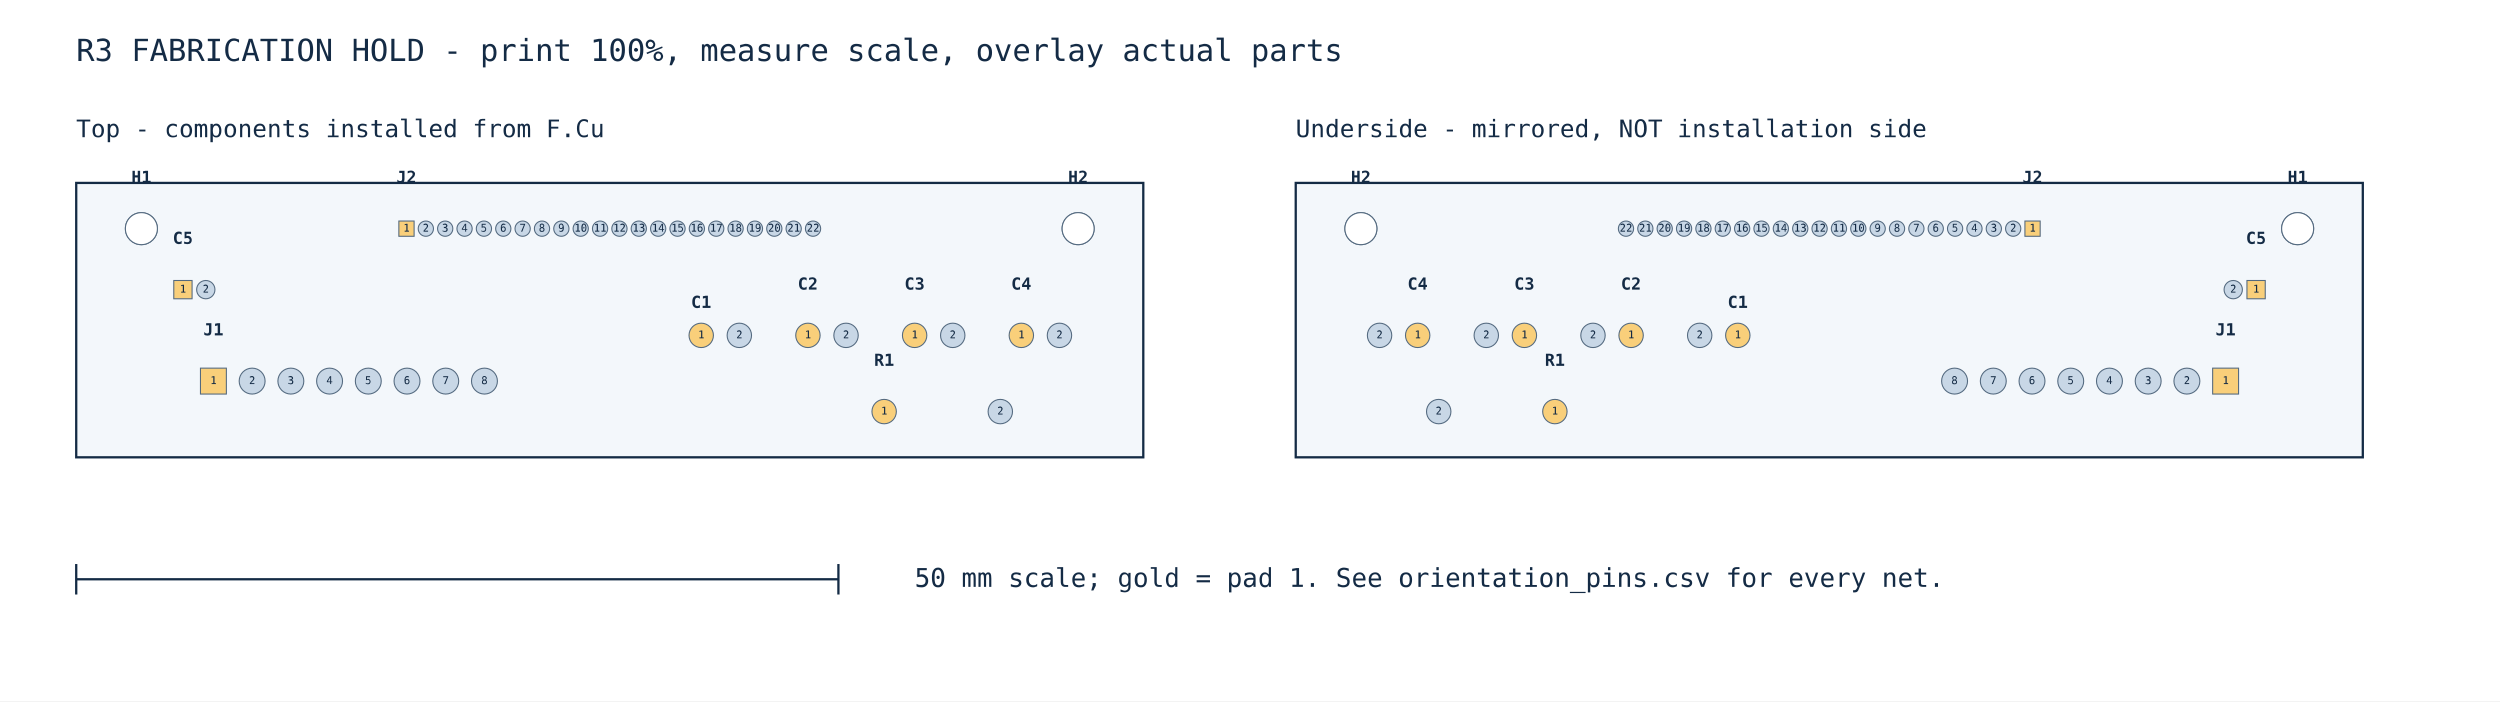
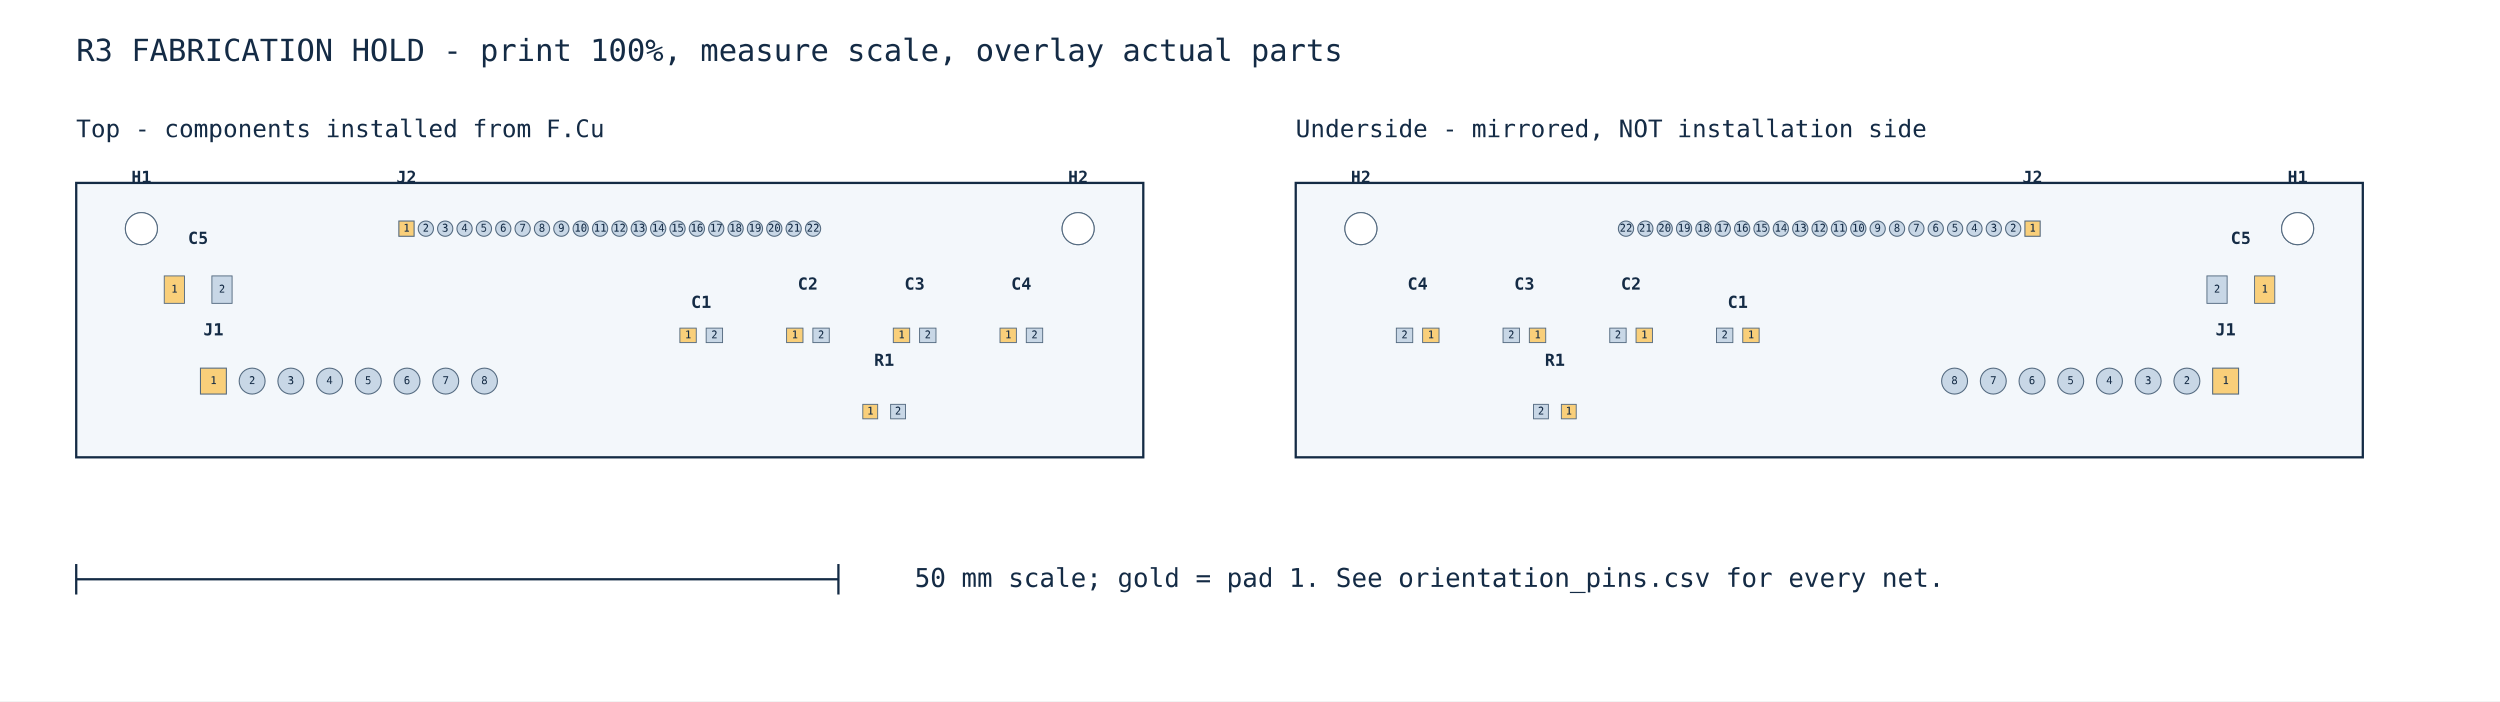
<svg xmlns="http://www.w3.org/2000/svg" width="164mm" height="46mm" viewBox="0 0 164 46">
  <rect width="100%" height="100%" fill="white" />
  <style>text{font-family:monospace;fill:#142b45} .pin{font-size:.7px;text-anchor:middle;dominant-baseline:middle} .ref{font-size:1.1px;text-anchor:middle;font-weight:bold}</style>
  <text x="5" y="4" font-size="2">R3 FABRICATION HOLD - print 100%, measure scale, overlay actual parts</text>
  <text x="5" y="9" font-size="1.6">Top - components installed from F.Cu</text>
  <rect x="5" y="12" width="70" height="18" fill="#f3f7fb" stroke="#142b45" stroke-width=".15" />
  <text class="ref" x="26.665" y="12.0">J2</text>
  <rect x="26.165" y="14.5" width="1.0" height="1.0" fill="#f9cf7a" stroke="#53697f" stroke-width=".07" />
  <text class="pin" x="26.665" y="15.0">1</text>
  <ellipse cx="27.935" cy="15.0" rx="0.5" ry="0.5" fill="#c8d7e6" stroke="#53697f" stroke-width=".07" />
  <text class="pin" x="27.935" y="15.0">2</text>
  <ellipse cx="29.205" cy="15.0" rx="0.5" ry="0.5" fill="#c8d7e6" stroke="#53697f" stroke-width=".07" />
  <text class="pin" x="29.205" y="15.0">3</text>
  <ellipse cx="30.475" cy="15.0" rx="0.5" ry="0.5" fill="#c8d7e6" stroke="#53697f" stroke-width=".07" />
  <text class="pin" x="30.475" y="15.0">4</text>
  <ellipse cx="31.745" cy="15.0" rx="0.5" ry="0.5" fill="#c8d7e6" stroke="#53697f" stroke-width=".07" />
  <text class="pin" x="31.745" y="15.0">5</text>
  <ellipse cx="33.015" cy="15.0" rx="0.5" ry="0.5" fill="#c8d7e6" stroke="#53697f" stroke-width=".07" />
  <text class="pin" x="33.015" y="15.0">6</text>
  <ellipse cx="34.285" cy="15.0" rx="0.5" ry="0.5" fill="#c8d7e6" stroke="#53697f" stroke-width=".07" />
  <text class="pin" x="34.285" y="15.0">7</text>
  <ellipse cx="35.555" cy="15.0" rx="0.5" ry="0.5" fill="#c8d7e6" stroke="#53697f" stroke-width=".07" />
  <text class="pin" x="35.555" y="15.0">8</text>
  <ellipse cx="36.825" cy="15.0" rx="0.5" ry="0.5" fill="#c8d7e6" stroke="#53697f" stroke-width=".07" />
  <text class="pin" x="36.825" y="15.0">9</text>
  <ellipse cx="38.095" cy="15.0" rx="0.5" ry="0.5" fill="#c8d7e6" stroke="#53697f" stroke-width=".07" />
  <text class="pin" x="38.095" y="15.0">10</text>
  <ellipse cx="39.365" cy="15.0" rx="0.5" ry="0.5" fill="#c8d7e6" stroke="#53697f" stroke-width=".07" />
  <text class="pin" x="39.365" y="15.0">11</text>
  <ellipse cx="40.635" cy="15.0" rx="0.5" ry="0.5" fill="#c8d7e6" stroke="#53697f" stroke-width=".07" />
  <text class="pin" x="40.635" y="15.0">12</text>
  <ellipse cx="41.905" cy="15.0" rx="0.5" ry="0.5" fill="#c8d7e6" stroke="#53697f" stroke-width=".07" />
  <text class="pin" x="41.905" y="15.0">13</text>
  <ellipse cx="43.175" cy="15.0" rx="0.5" ry="0.5" fill="#c8d7e6" stroke="#53697f" stroke-width=".07" />
  <text class="pin" x="43.175" y="15.0">14</text>
  <ellipse cx="44.445" cy="15.0" rx="0.5" ry="0.5" fill="#c8d7e6" stroke="#53697f" stroke-width=".07" />
  <text class="pin" x="44.445" y="15.0">15</text>
  <ellipse cx="45.715" cy="15.0" rx="0.5" ry="0.5" fill="#c8d7e6" stroke="#53697f" stroke-width=".07" />
  <text class="pin" x="45.715" y="15.0">16</text>
  <ellipse cx="46.985" cy="15.0" rx="0.5" ry="0.5" fill="#c8d7e6" stroke="#53697f" stroke-width=".07" />
  <text class="pin" x="46.985" y="15.0">17</text>
  <ellipse cx="48.255" cy="15.0" rx="0.5" ry="0.5" fill="#c8d7e6" stroke="#53697f" stroke-width=".07" />
  <text class="pin" x="48.255" y="15.0">18</text>
  <ellipse cx="49.525" cy="15.0" rx="0.5" ry="0.5" fill="#c8d7e6" stroke="#53697f" stroke-width=".07" />
  <text class="pin" x="49.525" y="15.0">19</text>
  <ellipse cx="50.795" cy="15.0" rx="0.5" ry="0.5" fill="#c8d7e6" stroke="#53697f" stroke-width=".07" />
  <text class="pin" x="50.795" y="15.0">20</text>
  <ellipse cx="52.065" cy="15.0" rx="0.5" ry="0.5" fill="#c8d7e6" stroke="#53697f" stroke-width=".07" />
  <text class="pin" x="52.065" y="15.0">21</text>
  <ellipse cx="53.335" cy="15.0" rx="0.5" ry="0.5" fill="#c8d7e6" stroke="#53697f" stroke-width=".07" />
  <text class="pin" x="53.335" y="15.0">22</text>
  <text class="ref" x="9.275" y="12.0">H1</text>
  <ellipse cx="9.275" cy="15.0" rx="1.05" ry="1.05" fill="#c8d7e6" stroke="#53697f" stroke-width=".07" />
  <circle cx="9.275" cy="15.0" r="1.05" fill="white" stroke="#53697f" stroke-width=".07" />
-   <text class="ref" x="12.0" y="16.0">C5</text>
-   <rect x="11.4" y="18.4" width="1.2" height="1.2" fill="#f9cf7a" stroke="#53697f" stroke-width=".07" />
-   <text class="pin" x="12.0" y="19.0">1</text>
-   <ellipse cx="13.5" cy="19.0" rx="0.6" ry="0.6" fill="#c8d7e6" stroke="#53697f" stroke-width=".07" />
-   <text class="pin" x="13.5" y="19.0">2</text>
-   <text class="ref" x="53.0" y="19.0">C2</text>
-   <ellipse cx="53.0" cy="22.0" rx="0.8" ry="0.8" fill="#f9cf7a" stroke="#53697f" stroke-width=".07" />
-   <text class="pin" x="53.0" y="22.0">1</text>
-   <ellipse cx="55.5" cy="22.0" rx="0.8" ry="0.8" fill="#c8d7e6" stroke="#53697f" stroke-width=".07" />
-   <text class="pin" x="55.5" y="22.0">2</text>
-   <text class="ref" x="60.0" y="19.0">C3</text>
-   <ellipse cx="60.0" cy="22.0" rx="0.8" ry="0.8" fill="#f9cf7a" stroke="#53697f" stroke-width=".07" />
-   <text class="pin" x="60.0" y="22.0">1</text>
-   <ellipse cx="62.5" cy="22.0" rx="0.8" ry="0.8" fill="#c8d7e6" stroke="#53697f" stroke-width=".07" />
-   <text class="pin" x="62.5" y="22.0">2</text>
+   <text class="ref" x="67.0" y="19.0">C4</text>
+   <rect x="65.6" y="21.525" width="1.075" height="0.95" fill="#f9cf7a" stroke="#53697f" stroke-width=".06" />
+   <text class="pin" x="66.138" y="22.0">1</text>
+   <rect x="67.325" y="21.525" width="1.075" height="0.95" fill="#c8d7e6" stroke="#53697f" stroke-width=".06" />
+   <text class="pin" x="67.862" y="22.0">2</text>
  <text class="ref" x="70.725" y="12.0">H2</text>
  <ellipse cx="70.725" cy="15.0" rx="1.05" ry="1.05" fill="#c8d7e6" stroke="#53697f" stroke-width=".07" />
  <circle cx="70.725" cy="15.0" r="1.05" fill="white" stroke="#53697f" stroke-width=".07" />
-   <text class="ref" x="67.0" y="19.0">C4</text>
-   <ellipse cx="67.0" cy="22.0" rx="0.8" ry="0.8" fill="#f9cf7a" stroke="#53697f" stroke-width=".07" />
-   <text class="pin" x="67.0" y="22.0">1</text>
-   <ellipse cx="69.5" cy="22.0" rx="0.8" ry="0.8" fill="#c8d7e6" stroke="#53697f" stroke-width=".07" />
-   <text class="pin" x="69.5" y="22.0">2</text>
  <text class="ref" x="46.0" y="20.2">C1</text>
-   <ellipse cx="46.0" cy="22.0" rx="0.8" ry="0.8" fill="#f9cf7a" stroke="#53697f" stroke-width=".07" />
-   <text class="pin" x="46.0" y="22.0">1</text>
-   <ellipse cx="48.5" cy="22.0" rx="0.8" ry="0.8" fill="#c8d7e6" stroke="#53697f" stroke-width=".07" />
-   <text class="pin" x="48.5" y="22.0">2</text>
+   <rect x="44.6" y="21.525" width="1.075" height="0.95" fill="#f9cf7a" stroke="#53697f" stroke-width=".06" />
+   <text class="pin" x="45.138" y="22.0">1</text>
+   <rect x="46.325" y="21.525" width="1.075" height="0.95" fill="#c8d7e6" stroke="#53697f" stroke-width=".06" />
+   <text class="pin" x="46.862" y="22.0">2</text>
  <text class="ref" x="14.0" y="22.0">J1</text>
  <rect x="13.15" y="24.15" width="1.7" height="1.7" fill="#f9cf7a" stroke="#53697f" stroke-width=".07" />
  <text class="pin" x="14.0" y="25.0">1</text>
  <ellipse cx="16.54" cy="25.0" rx="0.85" ry="0.85" fill="#c8d7e6" stroke="#53697f" stroke-width=".07" />
  <text class="pin" x="16.54" y="25.0">2</text>
  <ellipse cx="19.08" cy="25.0" rx="0.85" ry="0.85" fill="#c8d7e6" stroke="#53697f" stroke-width=".07" />
  <text class="pin" x="19.08" y="25.0">3</text>
  <ellipse cx="21.62" cy="25.0" rx="0.85" ry="0.85" fill="#c8d7e6" stroke="#53697f" stroke-width=".07" />
  <text class="pin" x="21.62" y="25.0">4</text>
  <ellipse cx="24.16" cy="25.0" rx="0.85" ry="0.85" fill="#c8d7e6" stroke="#53697f" stroke-width=".07" />
  <text class="pin" x="24.16" y="25.0">5</text>
  <ellipse cx="26.7" cy="25.0" rx="0.85" ry="0.85" fill="#c8d7e6" stroke="#53697f" stroke-width=".07" />
  <text class="pin" x="26.7" y="25.0">6</text>
  <ellipse cx="29.24" cy="25.0" rx="0.85" ry="0.85" fill="#c8d7e6" stroke="#53697f" stroke-width=".07" />
  <text class="pin" x="29.24" y="25.0">7</text>
  <ellipse cx="31.78" cy="25.0" rx="0.85" ry="0.85" fill="#c8d7e6" stroke="#53697f" stroke-width=".07" />
  <text class="pin" x="31.78" y="25.0">8</text>
  <text class="ref" x="58.0" y="24.0">R1</text>
-   <ellipse cx="58.0" cy="27.0" rx="0.8" ry="0.8" fill="#f9cf7a" stroke="#53697f" stroke-width=".07" />
-   <text class="pin" x="58.0" y="27.0">1</text>
-   <ellipse cx="65.62" cy="27.0" rx="0.8" ry="0.8" fill="#c8d7e6" stroke="#53697f" stroke-width=".07" />
-   <text class="pin" x="65.62" y="27.0">2</text>
+   <rect x="56.6" y="26.525" width="0.975" height="0.95" fill="#f9cf7a" stroke="#53697f" stroke-width=".06" />
+   <text class="pin" x="57.088" y="27.0">1</text>
+   <rect x="58.425" y="26.525" width="0.975" height="0.95" fill="#c8d7e6" stroke="#53697f" stroke-width=".06" />
+   <text class="pin" x="58.912" y="27.0">2</text>
+   <text class="ref" x="53.0" y="19.0">C2</text>
+   <rect x="51.6" y="21.525" width="1.075" height="0.95" fill="#f9cf7a" stroke="#53697f" stroke-width=".06" />
+   <text class="pin" x="52.138" y="22.0">1</text>
+   <rect x="53.325" y="21.525" width="1.075" height="0.95" fill="#c8d7e6" stroke="#53697f" stroke-width=".06" />
+   <text class="pin" x="53.862" y="22.0">2</text>
+   <text class="ref" x="60.0" y="19.0">C3</text>
+   <rect x="58.6" y="21.525" width="1.075" height="0.95" fill="#f9cf7a" stroke="#53697f" stroke-width=".06" />
+   <text class="pin" x="59.138" y="22.0">1</text>
+   <rect x="60.325" y="21.525" width="1.075" height="0.95" fill="#c8d7e6" stroke="#53697f" stroke-width=".06" />
+   <text class="pin" x="60.862" y="22.0">2</text>
+   <text class="ref" x="13.0" y="16.0">C5</text>
+   <rect x="10.775" y="18.1" width="1.325" height="1.8" fill="#f9cf7a" stroke="#53697f" stroke-width=".06" />
+   <text class="pin" x="11.438" y="19.0">1</text>
+   <rect x="13.9" y="18.1" width="1.325" height="1.8" fill="#c8d7e6" stroke="#53697f" stroke-width=".06" />
+   <text class="pin" x="14.562" y="19.0">2</text>
  <text x="85" y="9" font-size="1.6">Underside - mirrored, NOT installation side</text>
  <rect x="85" y="12" width="70" height="18" fill="#f3f7fb" stroke="#142b45" stroke-width=".15" />
  <text class="ref" x="133.335" y="12.0">J2</text>
  <rect x="132.835" y="14.5" width="1.0" height="1.0" fill="#f9cf7a" stroke="#53697f" stroke-width=".07" />
  <text class="pin" x="133.335" y="15.0">1</text>
  <ellipse cx="132.065" cy="15.0" rx="0.5" ry="0.5" fill="#c8d7e6" stroke="#53697f" stroke-width=".07" />
  <text class="pin" x="132.065" y="15.0">2</text>
  <ellipse cx="130.795" cy="15.0" rx="0.5" ry="0.5" fill="#c8d7e6" stroke="#53697f" stroke-width=".07" />
  <text class="pin" x="130.795" y="15.0">3</text>
  <ellipse cx="129.525" cy="15.0" rx="0.5" ry="0.5" fill="#c8d7e6" stroke="#53697f" stroke-width=".07" />
  <text class="pin" x="129.525" y="15.0">4</text>
  <ellipse cx="128.255" cy="15.0" rx="0.5" ry="0.5" fill="#c8d7e6" stroke="#53697f" stroke-width=".07" />
  <text class="pin" x="128.255" y="15.0">5</text>
  <ellipse cx="126.985" cy="15.0" rx="0.5" ry="0.5" fill="#c8d7e6" stroke="#53697f" stroke-width=".07" />
  <text class="pin" x="126.985" y="15.0">6</text>
  <ellipse cx="125.715" cy="15.0" rx="0.5" ry="0.5" fill="#c8d7e6" stroke="#53697f" stroke-width=".07" />
  <text class="pin" x="125.715" y="15.0">7</text>
  <ellipse cx="124.445" cy="15.0" rx="0.5" ry="0.5" fill="#c8d7e6" stroke="#53697f" stroke-width=".07" />
  <text class="pin" x="124.445" y="15.0">8</text>
  <ellipse cx="123.175" cy="15.0" rx="0.5" ry="0.5" fill="#c8d7e6" stroke="#53697f" stroke-width=".07" />
  <text class="pin" x="123.175" y="15.0">9</text>
  <ellipse cx="121.905" cy="15.0" rx="0.5" ry="0.5" fill="#c8d7e6" stroke="#53697f" stroke-width=".07" />
  <text class="pin" x="121.905" y="15.0">10</text>
  <ellipse cx="120.635" cy="15.0" rx="0.5" ry="0.5" fill="#c8d7e6" stroke="#53697f" stroke-width=".07" />
  <text class="pin" x="120.635" y="15.0">11</text>
  <ellipse cx="119.365" cy="15.0" rx="0.5" ry="0.5" fill="#c8d7e6" stroke="#53697f" stroke-width=".07" />
  <text class="pin" x="119.365" y="15.0">12</text>
  <ellipse cx="118.095" cy="15.0" rx="0.5" ry="0.5" fill="#c8d7e6" stroke="#53697f" stroke-width=".07" />
  <text class="pin" x="118.095" y="15.0">13</text>
  <ellipse cx="116.825" cy="15.0" rx="0.5" ry="0.5" fill="#c8d7e6" stroke="#53697f" stroke-width=".07" />
  <text class="pin" x="116.825" y="15.0">14</text>
  <ellipse cx="115.555" cy="15.0" rx="0.5" ry="0.5" fill="#c8d7e6" stroke="#53697f" stroke-width=".07" />
  <text class="pin" x="115.555" y="15.0">15</text>
  <ellipse cx="114.285" cy="15.0" rx="0.5" ry="0.5" fill="#c8d7e6" stroke="#53697f" stroke-width=".07" />
  <text class="pin" x="114.285" y="15.0">16</text>
  <ellipse cx="113.015" cy="15.0" rx="0.5" ry="0.5" fill="#c8d7e6" stroke="#53697f" stroke-width=".07" />
  <text class="pin" x="113.015" y="15.0">17</text>
  <ellipse cx="111.745" cy="15.0" rx="0.5" ry="0.5" fill="#c8d7e6" stroke="#53697f" stroke-width=".07" />
  <text class="pin" x="111.745" y="15.0">18</text>
  <ellipse cx="110.475" cy="15.0" rx="0.5" ry="0.5" fill="#c8d7e6" stroke="#53697f" stroke-width=".07" />
  <text class="pin" x="110.475" y="15.0">19</text>
  <ellipse cx="109.205" cy="15.0" rx="0.5" ry="0.5" fill="#c8d7e6" stroke="#53697f" stroke-width=".07" />
  <text class="pin" x="109.205" y="15.0">20</text>
  <ellipse cx="107.935" cy="15.0" rx="0.5" ry="0.5" fill="#c8d7e6" stroke="#53697f" stroke-width=".07" />
  <text class="pin" x="107.935" y="15.0">21</text>
  <ellipse cx="106.665" cy="15.0" rx="0.5" ry="0.5" fill="#c8d7e6" stroke="#53697f" stroke-width=".07" />
  <text class="pin" x="106.665" y="15.0">22</text>
  <text class="ref" x="150.725" y="12.0">H1</text>
  <ellipse cx="150.725" cy="15.0" rx="1.05" ry="1.05" fill="#c8d7e6" stroke="#53697f" stroke-width=".07" />
  <circle cx="150.725" cy="15.0" r="1.05" fill="white" stroke="#53697f" stroke-width=".07" />
-   <text class="ref" x="148.0" y="16.0">C5</text>
-   <rect x="147.4" y="18.4" width="1.2" height="1.2" fill="#f9cf7a" stroke="#53697f" stroke-width=".07" />
-   <text class="pin" x="148.0" y="19.0">1</text>
-   <ellipse cx="146.5" cy="19.0" rx="0.6" ry="0.6" fill="#c8d7e6" stroke="#53697f" stroke-width=".07" />
-   <text class="pin" x="146.5" y="19.0">2</text>
-   <text class="ref" x="107.0" y="19.0">C2</text>
-   <ellipse cx="107.0" cy="22.0" rx="0.8" ry="0.8" fill="#f9cf7a" stroke="#53697f" stroke-width=".07" />
-   <text class="pin" x="107.0" y="22.0">1</text>
-   <ellipse cx="104.5" cy="22.0" rx="0.8" ry="0.8" fill="#c8d7e6" stroke="#53697f" stroke-width=".07" />
-   <text class="pin" x="104.5" y="22.0">2</text>
-   <text class="ref" x="100.0" y="19.0">C3</text>
-   <ellipse cx="100.0" cy="22.0" rx="0.8" ry="0.8" fill="#f9cf7a" stroke="#53697f" stroke-width=".07" />
-   <text class="pin" x="100.0" y="22.0">1</text>
-   <ellipse cx="97.5" cy="22.0" rx="0.8" ry="0.8" fill="#c8d7e6" stroke="#53697f" stroke-width=".07" />
-   <text class="pin" x="97.5" y="22.0">2</text>
+   <text class="ref" x="93.0" y="19.0">C4</text>
+   <rect x="93.325" y="21.525" width="1.075" height="0.95" fill="#f9cf7a" stroke="#53697f" stroke-width=".06" />
+   <text class="pin" x="93.862" y="22.0">1</text>
+   <rect x="91.6" y="21.525" width="1.075" height="0.95" fill="#c8d7e6" stroke="#53697f" stroke-width=".06" />
+   <text class="pin" x="92.138" y="22.0">2</text>
  <text class="ref" x="89.275" y="12.0">H2</text>
  <ellipse cx="89.275" cy="15.0" rx="1.05" ry="1.05" fill="#c8d7e6" stroke="#53697f" stroke-width=".07" />
  <circle cx="89.275" cy="15.0" r="1.05" fill="white" stroke="#53697f" stroke-width=".07" />
-   <text class="ref" x="93.0" y="19.0">C4</text>
-   <ellipse cx="93.0" cy="22.0" rx="0.8" ry="0.8" fill="#f9cf7a" stroke="#53697f" stroke-width=".07" />
-   <text class="pin" x="93.0" y="22.0">1</text>
-   <ellipse cx="90.5" cy="22.0" rx="0.8" ry="0.8" fill="#c8d7e6" stroke="#53697f" stroke-width=".07" />
-   <text class="pin" x="90.5" y="22.0">2</text>
  <text class="ref" x="114.0" y="20.2">C1</text>
-   <ellipse cx="114.0" cy="22.0" rx="0.8" ry="0.8" fill="#f9cf7a" stroke="#53697f" stroke-width=".07" />
-   <text class="pin" x="114.0" y="22.0">1</text>
-   <ellipse cx="111.5" cy="22.0" rx="0.8" ry="0.8" fill="#c8d7e6" stroke="#53697f" stroke-width=".07" />
-   <text class="pin" x="111.5" y="22.0">2</text>
+   <rect x="114.325" y="21.525" width="1.075" height="0.95" fill="#f9cf7a" stroke="#53697f" stroke-width=".06" />
+   <text class="pin" x="114.862" y="22.0">1</text>
+   <rect x="112.6" y="21.525" width="1.075" height="0.95" fill="#c8d7e6" stroke="#53697f" stroke-width=".06" />
+   <text class="pin" x="113.138" y="22.0">2</text>
  <text class="ref" x="146.0" y="22.0">J1</text>
  <rect x="145.15" y="24.15" width="1.7" height="1.7" fill="#f9cf7a" stroke="#53697f" stroke-width=".07" />
  <text class="pin" x="146.0" y="25.0">1</text>
  <ellipse cx="143.46" cy="25.0" rx="0.85" ry="0.85" fill="#c8d7e6" stroke="#53697f" stroke-width=".07" />
  <text class="pin" x="143.46" y="25.0">2</text>
  <ellipse cx="140.92" cy="25.0" rx="0.85" ry="0.85" fill="#c8d7e6" stroke="#53697f" stroke-width=".07" />
  <text class="pin" x="140.92" y="25.0">3</text>
  <ellipse cx="138.38" cy="25.0" rx="0.85" ry="0.85" fill="#c8d7e6" stroke="#53697f" stroke-width=".07" />
  <text class="pin" x="138.38" y="25.0">4</text>
  <ellipse cx="135.84" cy="25.0" rx="0.85" ry="0.85" fill="#c8d7e6" stroke="#53697f" stroke-width=".07" />
  <text class="pin" x="135.84" y="25.0">5</text>
  <ellipse cx="133.3" cy="25.0" rx="0.85" ry="0.85" fill="#c8d7e6" stroke="#53697f" stroke-width=".07" />
  <text class="pin" x="133.3" y="25.0">6</text>
  <ellipse cx="130.76" cy="25.0" rx="0.85" ry="0.85" fill="#c8d7e6" stroke="#53697f" stroke-width=".07" />
  <text class="pin" x="130.76" y="25.0">7</text>
  <ellipse cx="128.22" cy="25.0" rx="0.85" ry="0.85" fill="#c8d7e6" stroke="#53697f" stroke-width=".07" />
  <text class="pin" x="128.22" y="25.0">8</text>
  <text class="ref" x="102.0" y="24.0">R1</text>
-   <ellipse cx="102.0" cy="27.0" rx="0.8" ry="0.8" fill="#f9cf7a" stroke="#53697f" stroke-width=".07" />
-   <text class="pin" x="102.0" y="27.0">1</text>
-   <ellipse cx="94.38" cy="27.0" rx="0.8" ry="0.8" fill="#c8d7e6" stroke="#53697f" stroke-width=".07" />
-   <text class="pin" x="94.38" y="27.0">2</text>
+   <rect x="102.425" y="26.525" width="0.975" height="0.95" fill="#f9cf7a" stroke="#53697f" stroke-width=".06" />
+   <text class="pin" x="102.912" y="27.0">1</text>
+   <rect x="100.6" y="26.525" width="0.975" height="0.95" fill="#c8d7e6" stroke="#53697f" stroke-width=".06" />
+   <text class="pin" x="101.088" y="27.0">2</text>
+   <text class="ref" x="107.0" y="19.0">C2</text>
+   <rect x="107.325" y="21.525" width="1.075" height="0.95" fill="#f9cf7a" stroke="#53697f" stroke-width=".06" />
+   <text class="pin" x="107.862" y="22.0">1</text>
+   <rect x="105.6" y="21.525" width="1.075" height="0.95" fill="#c8d7e6" stroke="#53697f" stroke-width=".06" />
+   <text class="pin" x="106.138" y="22.0">2</text>
+   <text class="ref" x="100.0" y="19.0">C3</text>
+   <rect x="100.325" y="21.525" width="1.075" height="0.95" fill="#f9cf7a" stroke="#53697f" stroke-width=".06" />
+   <text class="pin" x="100.862" y="22.0">1</text>
+   <rect x="98.6" y="21.525" width="1.075" height="0.95" fill="#c8d7e6" stroke="#53697f" stroke-width=".06" />
+   <text class="pin" x="99.138" y="22.0">2</text>
+   <text class="ref" x="147.0" y="16.0">C5</text>
+   <rect x="147.9" y="18.1" width="1.325" height="1.8" fill="#f9cf7a" stroke="#53697f" stroke-width=".06" />
+   <text class="pin" x="148.562" y="19.0">1</text>
+   <rect x="144.775" y="18.1" width="1.325" height="1.8" fill="#c8d7e6" stroke="#53697f" stroke-width=".06" />
+   <text class="pin" x="145.438" y="19.0">2</text>
  <path d="M 5,38 h 50 m -50,-1 v 2 m 50,-2 v 2" fill="none" stroke="#142b45" stroke-width=".15" />
  <text x="60" y="38.5" font-size="1.7">50 mm scale; gold = pad 1. See orientation_pins.csv for every net.</text>
</svg>
